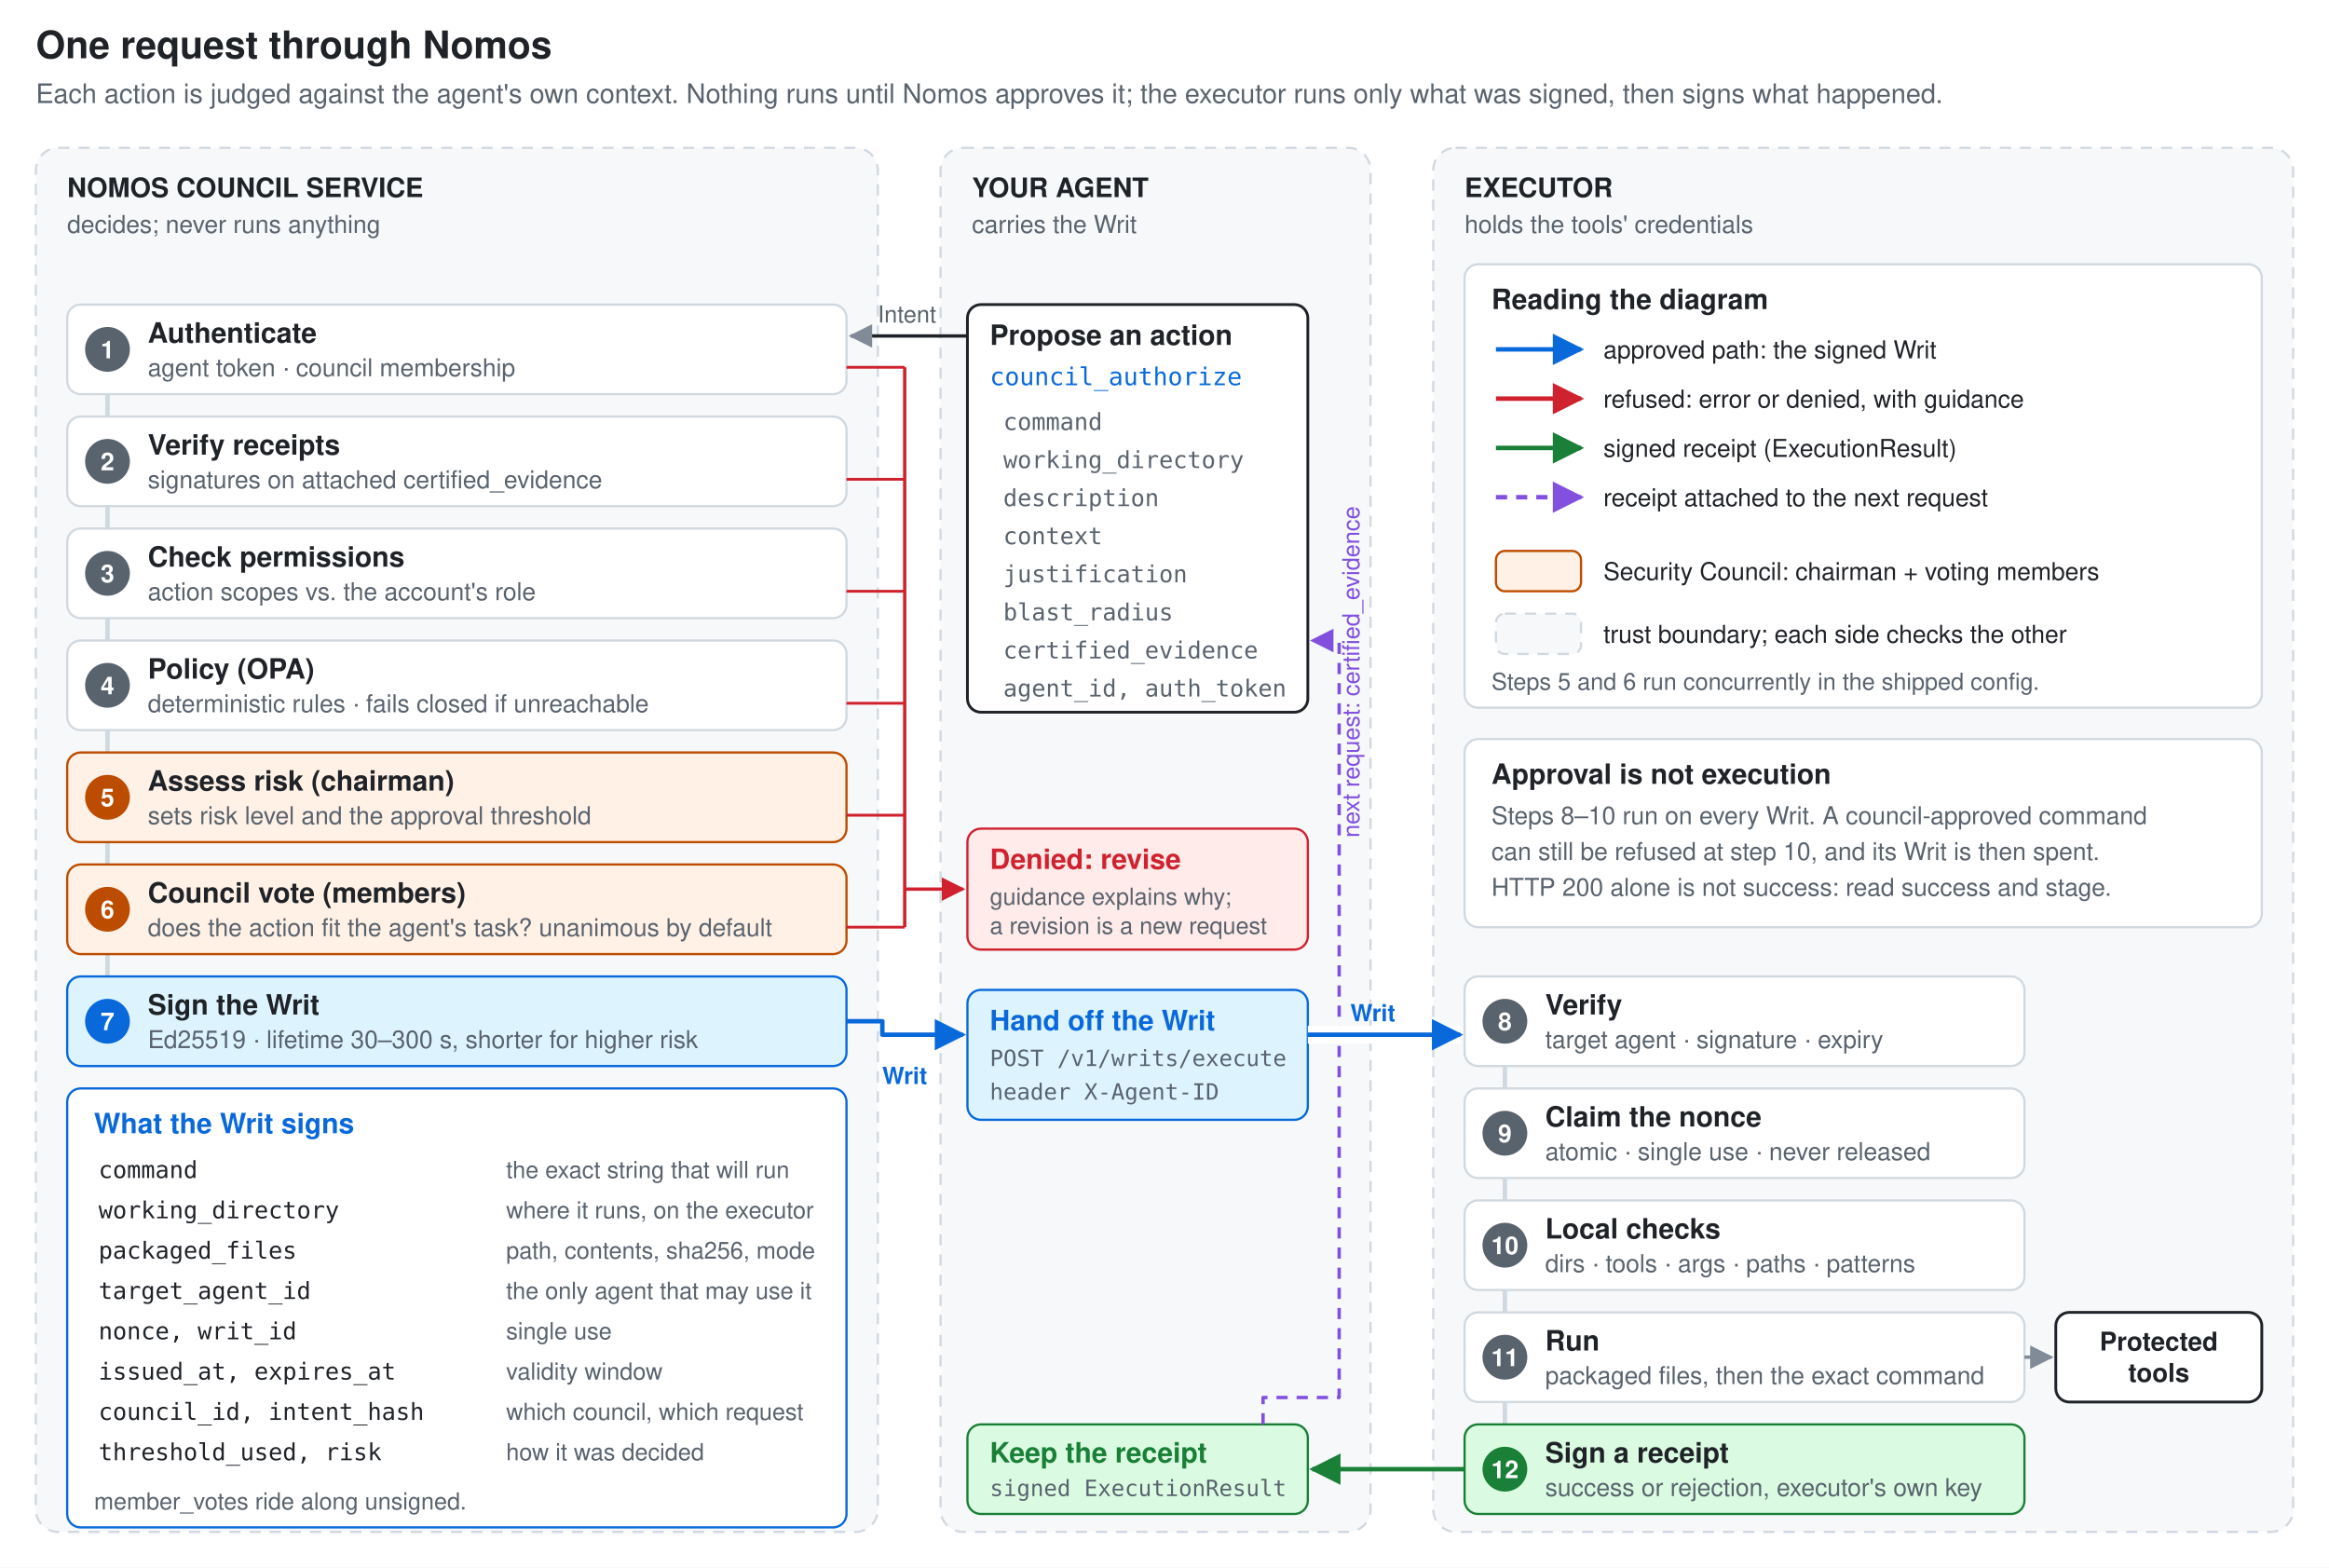
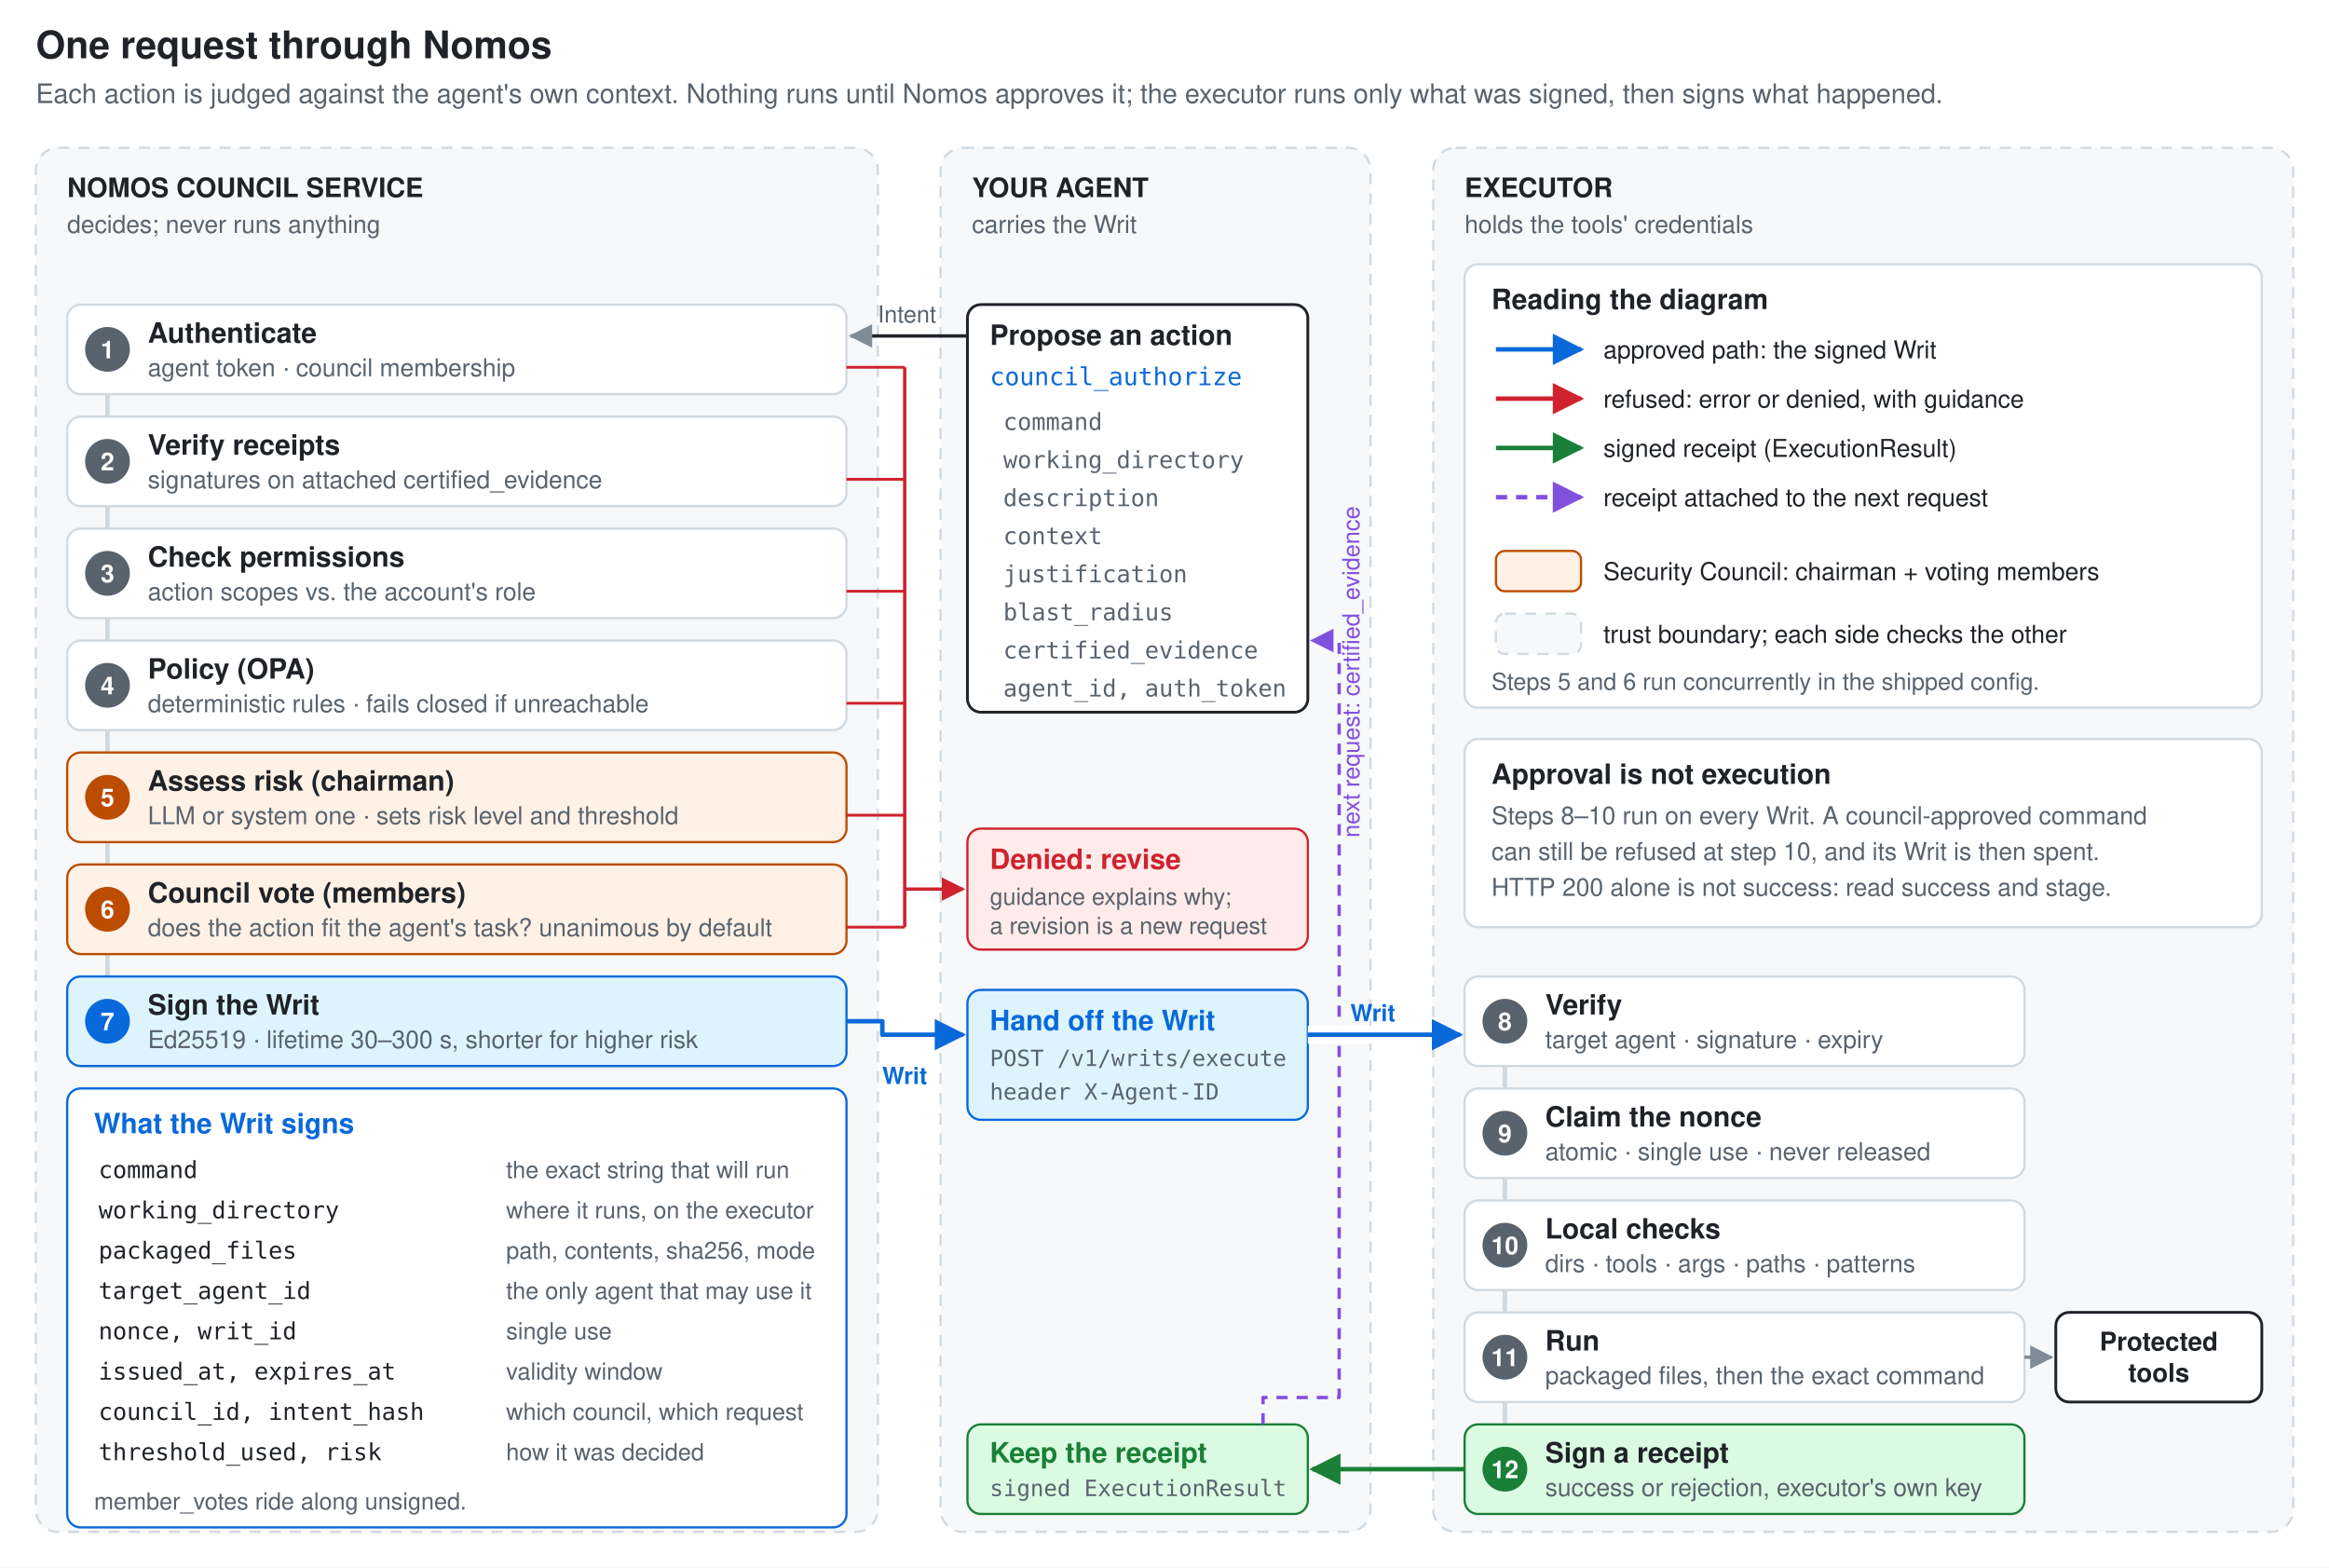
<svg xmlns="http://www.w3.org/2000/svg" viewBox="0 0 1040 700" width="1040" height="700" role="img">
  <defs>
    <marker id="arrow-edge" viewBox="0 0 10 10" refX="9" refY="5" markerWidth="7" markerHeight="7" orient="auto-start-reverse">
      <path d="M0 0L10 5L0 10z" fill="#818b98" />
    </marker>
    <marker id="arrow-blue" viewBox="0 0 10 10" refX="9" refY="5" markerWidth="7" markerHeight="7" orient="auto-start-reverse">
      <path d="M0 0L10 5L0 10z" fill="#0969da" />
    </marker>
    <marker id="arrow-red" viewBox="0 0 10 10" refX="9" refY="5" markerWidth="7" markerHeight="7" orient="auto-start-reverse">
      <path d="M0 0L10 5L0 10z" fill="#cf222e" />
    </marker>
    <marker id="arrow-green" viewBox="0 0 10 10" refX="9" refY="5" markerWidth="7" markerHeight="7" orient="auto-start-reverse">
      <path d="M0 0L10 5L0 10z" fill="#1a7f37" />
    </marker>
    <marker id="arrow-purple" viewBox="0 0 10 10" refX="9" refY="5" markerWidth="7" markerHeight="7" orient="auto-start-reverse">
      <path d="M0 0L10 5L0 10z" fill="#8250df" />
    </marker>
  </defs>
  <rect width="1040" height="700" fill="#ffffff" />
  <text x="16" y="26" font-family="-apple-system, 'Segoe UI', Helvetica, Arial, sans-serif" font-size="17" font-weight="700" fill="#1f2328" text-anchor="start">One request through Nomos</text>
  <text x="16" y="46" font-family="-apple-system, 'Segoe UI', Helvetica, Arial, sans-serif" font-size="12" font-weight="400" fill="#59636e" text-anchor="start">Each action is judged against the agent's own context. Nothing runs until Nomos approves it; the executor runs only what was signed, then signs what happened.</text>
  <rect x="16" y="66" width="376" height="618" rx="10" fill="#f6f8fa" stroke="#d1d9e0" stroke-width="1.0" stroke-dasharray="5 4" />
  <text x="30" y="88" font-family="-apple-system, 'Segoe UI', Helvetica, Arial, sans-serif" font-size="12" font-weight="700" fill="#1f2328" text-anchor="start">NOMOS COUNCIL SERVICE</text>
  <text x="30" y="104" font-family="-apple-system, 'Segoe UI', Helvetica, Arial, sans-serif" font-size="11" font-weight="400" fill="#59636e" text-anchor="start">decides; never runs anything</text>
  <rect x="420" y="66" width="192" height="618" rx="10" fill="#f6f8fa" stroke="#d1d9e0" stroke-width="1.0" stroke-dasharray="5 4" />
  <text x="434" y="88" font-family="-apple-system, 'Segoe UI', Helvetica, Arial, sans-serif" font-size="12" font-weight="700" fill="#1f2328" text-anchor="start">YOUR AGENT</text>
  <text x="434" y="104" font-family="-apple-system, 'Segoe UI', Helvetica, Arial, sans-serif" font-size="11" font-weight="400" fill="#59636e" text-anchor="start">carries the Writ</text>
  <rect x="640" y="66" width="384" height="618" rx="10" fill="#f6f8fa" stroke="#d1d9e0" stroke-width="1.0" stroke-dasharray="5 4" />
  <text x="654" y="88" font-family="-apple-system, 'Segoe UI', Helvetica, Arial, sans-serif" font-size="12" font-weight="700" fill="#1f2328" text-anchor="start">EXECUTOR</text>
  <text x="654" y="104" font-family="-apple-system, 'Segoe UI', Helvetica, Arial, sans-serif" font-size="11" font-weight="400" fill="#59636e" text-anchor="start">holds the tools' credentials</text>
  <path d="M48 156V456" fill="none" stroke="#d1d9e0" stroke-width="2" stroke-linejoin="round" />
  <rect x="30" y="136" width="348" height="40" rx="6" fill="#ffffff" stroke="#d1d9e0" stroke-width="1.0" />
  <circle cx="48" cy="156" r="10" fill="#59636e" />
  <text x="48" y="160" font-family="-apple-system, 'Segoe UI', Helvetica, Arial, sans-serif" font-size="11" font-weight="700" fill="#ffffff" text-anchor="middle">1</text>
  <text x="66" y="153" font-family="-apple-system, 'Segoe UI', Helvetica, Arial, sans-serif" font-size="12.5" font-weight="600" fill="#1f2328" text-anchor="start">Authenticate</text>
  <text x="66" y="168" font-family="-apple-system, 'Segoe UI', Helvetica, Arial, sans-serif" font-size="11" font-weight="400" fill="#59636e" text-anchor="start">agent token · council membership</text>
  <rect x="30" y="186" width="348" height="40" rx="6" fill="#ffffff" stroke="#d1d9e0" stroke-width="1.0" />
  <circle cx="48" cy="206" r="10" fill="#59636e" />
  <text x="48" y="210" font-family="-apple-system, 'Segoe UI', Helvetica, Arial, sans-serif" font-size="11" font-weight="700" fill="#ffffff" text-anchor="middle">2</text>
  <text x="66" y="203" font-family="-apple-system, 'Segoe UI', Helvetica, Arial, sans-serif" font-size="12.5" font-weight="600" fill="#1f2328" text-anchor="start">Verify receipts</text>
  <text x="66" y="218" font-family="-apple-system, 'Segoe UI', Helvetica, Arial, sans-serif" font-size="11" font-weight="400" fill="#59636e" text-anchor="start">signatures on attached certified_evidence</text>
  <rect x="30" y="236" width="348" height="40" rx="6" fill="#ffffff" stroke="#d1d9e0" stroke-width="1.0" />
  <circle cx="48" cy="256" r="10" fill="#59636e" />
  <text x="48" y="260" font-family="-apple-system, 'Segoe UI', Helvetica, Arial, sans-serif" font-size="11" font-weight="700" fill="#ffffff" text-anchor="middle">3</text>
  <text x="66" y="253" font-family="-apple-system, 'Segoe UI', Helvetica, Arial, sans-serif" font-size="12.5" font-weight="600" fill="#1f2328" text-anchor="start">Check permissions</text>
  <text x="66" y="268" font-family="-apple-system, 'Segoe UI', Helvetica, Arial, sans-serif" font-size="11" font-weight="400" fill="#59636e" text-anchor="start">action scopes vs. the account's role</text>
  <rect x="30" y="286" width="348" height="40" rx="6" fill="#ffffff" stroke="#d1d9e0" stroke-width="1.0" />
  <circle cx="48" cy="306" r="10" fill="#59636e" />
  <text x="48" y="310" font-family="-apple-system, 'Segoe UI', Helvetica, Arial, sans-serif" font-size="11" font-weight="700" fill="#ffffff" text-anchor="middle">4</text>
  <text x="66" y="303" font-family="-apple-system, 'Segoe UI', Helvetica, Arial, sans-serif" font-size="12.5" font-weight="600" fill="#1f2328" text-anchor="start">Policy (OPA)</text>
  <text x="66" y="318" font-family="-apple-system, 'Segoe UI', Helvetica, Arial, sans-serif" font-size="11" font-weight="400" fill="#59636e" text-anchor="start">deterministic rules · fails closed if unreachable</text>
  <rect x="30" y="336" width="348" height="40" rx="6" fill="#fff1e5" stroke="#bc4c00" stroke-width="1.0" />
  <circle cx="48" cy="356" r="10" fill="#bc4c00" />
  <text x="48" y="360" font-family="-apple-system, 'Segoe UI', Helvetica, Arial, sans-serif" font-size="11" font-weight="700" fill="#ffffff" text-anchor="middle">5</text>
  <text x="66" y="353" font-family="-apple-system, 'Segoe UI', Helvetica, Arial, sans-serif" font-size="12.5" font-weight="600" fill="#1f2328" text-anchor="start">Assess risk (chairman)</text>
-   <text x="66" y="368" font-family="-apple-system, 'Segoe UI', Helvetica, Arial, sans-serif" font-size="11" font-weight="400" fill="#59636e" text-anchor="start">sets risk level and the approval threshold</text>
+   <text x="66" y="368" font-family="-apple-system, 'Segoe UI', Helvetica, Arial, sans-serif" font-size="11" font-weight="400" fill="#59636e" text-anchor="start">LLM or system one · sets risk level and threshold</text>
  <rect x="30" y="386" width="348" height="40" rx="6" fill="#fff1e5" stroke="#bc4c00" stroke-width="1.0" />
  <circle cx="48" cy="406" r="10" fill="#bc4c00" />
  <text x="48" y="410" font-family="-apple-system, 'Segoe UI', Helvetica, Arial, sans-serif" font-size="11" font-weight="700" fill="#ffffff" text-anchor="middle">6</text>
  <text x="66" y="403" font-family="-apple-system, 'Segoe UI', Helvetica, Arial, sans-serif" font-size="12.5" font-weight="600" fill="#1f2328" text-anchor="start">Council vote (members)</text>
  <text x="66" y="418" font-family="-apple-system, 'Segoe UI', Helvetica, Arial, sans-serif" font-size="11" font-weight="400" fill="#59636e" text-anchor="start">does the action fit the agent's task? unanimous by default</text>
  <rect x="30" y="436" width="348" height="40" rx="6" fill="#ddf4ff" stroke="#0969da" stroke-width="1.0" />
  <circle cx="48" cy="456" r="10" fill="#0969da" />
  <text x="48" y="460" font-family="-apple-system, 'Segoe UI', Helvetica, Arial, sans-serif" font-size="11" font-weight="700" fill="#ffffff" text-anchor="middle">7</text>
  <text x="66" y="453" font-family="-apple-system, 'Segoe UI', Helvetica, Arial, sans-serif" font-size="12.5" font-weight="600" fill="#1f2328" text-anchor="start">Sign the Writ</text>
  <text x="66" y="468" font-family="-apple-system, 'Segoe UI', Helvetica, Arial, sans-serif" font-size="11" font-weight="400" fill="#59636e" text-anchor="start">Ed25519 · lifetime 30–300 s, shorter for higher risk</text>
  <path d="M672 456V656" fill="none" stroke="#d1d9e0" stroke-width="2" stroke-linejoin="round" />
  <rect x="654" y="436" width="250" height="40" rx="6" fill="#ffffff" stroke="#d1d9e0" stroke-width="1.0" />
  <circle cx="672" cy="456" r="10" fill="#59636e" />
  <text x="672" y="460" font-family="-apple-system, 'Segoe UI', Helvetica, Arial, sans-serif" font-size="11" font-weight="700" fill="#ffffff" text-anchor="middle">8</text>
  <text x="690" y="453" font-family="-apple-system, 'Segoe UI', Helvetica, Arial, sans-serif" font-size="12.5" font-weight="600" fill="#1f2328" text-anchor="start">Verify</text>
  <text x="690" y="468" font-family="-apple-system, 'Segoe UI', Helvetica, Arial, sans-serif" font-size="11" font-weight="400" fill="#59636e" text-anchor="start">target agent · signature · expiry</text>
  <rect x="654" y="486" width="250" height="40" rx="6" fill="#ffffff" stroke="#d1d9e0" stroke-width="1.0" />
  <circle cx="672" cy="506" r="10" fill="#59636e" />
  <text x="672" y="510" font-family="-apple-system, 'Segoe UI', Helvetica, Arial, sans-serif" font-size="11" font-weight="700" fill="#ffffff" text-anchor="middle">9</text>
  <text x="690" y="503" font-family="-apple-system, 'Segoe UI', Helvetica, Arial, sans-serif" font-size="12.5" font-weight="600" fill="#1f2328" text-anchor="start">Claim the nonce</text>
  <text x="690" y="518" font-family="-apple-system, 'Segoe UI', Helvetica, Arial, sans-serif" font-size="11" font-weight="400" fill="#59636e" text-anchor="start">atomic · single use · never released</text>
  <rect x="654" y="536" width="250" height="40" rx="6" fill="#ffffff" stroke="#d1d9e0" stroke-width="1.0" />
  <circle cx="672" cy="556" r="10" fill="#59636e" />
  <text x="672" y="560" font-family="-apple-system, 'Segoe UI', Helvetica, Arial, sans-serif" font-size="11" font-weight="700" fill="#ffffff" text-anchor="middle">10</text>
  <text x="690" y="553" font-family="-apple-system, 'Segoe UI', Helvetica, Arial, sans-serif" font-size="12.5" font-weight="600" fill="#1f2328" text-anchor="start">Local checks</text>
  <text x="690" y="568" font-family="-apple-system, 'Segoe UI', Helvetica, Arial, sans-serif" font-size="11" font-weight="400" fill="#59636e" text-anchor="start">dirs · tools · args · paths · patterns</text>
  <rect x="654" y="586" width="250" height="40" rx="6" fill="#ffffff" stroke="#d1d9e0" stroke-width="1.0" />
  <circle cx="672" cy="606" r="10" fill="#59636e" />
  <text x="672" y="610" font-family="-apple-system, 'Segoe UI', Helvetica, Arial, sans-serif" font-size="11" font-weight="700" fill="#ffffff" text-anchor="middle">11</text>
  <text x="690" y="603" font-family="-apple-system, 'Segoe UI', Helvetica, Arial, sans-serif" font-size="12.5" font-weight="600" fill="#1f2328" text-anchor="start">Run</text>
  <text x="690" y="618" font-family="-apple-system, 'Segoe UI', Helvetica, Arial, sans-serif" font-size="11" font-weight="400" fill="#59636e" text-anchor="start">packaged files, then the exact command</text>
  <rect x="654" y="636" width="250" height="40" rx="6" fill="#dafbe1" stroke="#1a7f37" stroke-width="1.0" />
  <circle cx="672" cy="656" r="10" fill="#1a7f37" />
  <text x="672" y="660" font-family="-apple-system, 'Segoe UI', Helvetica, Arial, sans-serif" font-size="11" font-weight="700" fill="#ffffff" text-anchor="middle">12</text>
  <text x="690" y="653" font-family="-apple-system, 'Segoe UI', Helvetica, Arial, sans-serif" font-size="12.5" font-weight="600" fill="#1f2328" text-anchor="start">Sign a receipt</text>
  <text x="690" y="668" font-family="-apple-system, 'Segoe UI', Helvetica, Arial, sans-serif" font-size="11" font-weight="400" fill="#59636e" text-anchor="start">success or rejection, executor's own key</text>
  <rect x="918" y="586" width="92" height="40" rx="6" fill="#ffffff" stroke="#1f2328" stroke-width="1.25" />
  <text x="964" y="603" font-family="-apple-system, 'Segoe UI', Helvetica, Arial, sans-serif" font-size="11.5" font-weight="600" fill="#1f2328" text-anchor="middle">Protected</text>
  <text x="964" y="617" font-family="-apple-system, 'Segoe UI', Helvetica, Arial, sans-serif" font-size="11.5" font-weight="600" fill="#1f2328" text-anchor="middle">tools</text>
  <path d="M904 606H916" fill="none" stroke="#818b98" stroke-width="1.5" stroke-linejoin="round" marker-end="url(#arrow-edge)" />
  <rect x="432" y="136" width="152" height="182" rx="6" fill="#ffffff" stroke="#1f2328" stroke-width="1.25" />
  <text x="442" y="154" font-family="-apple-system, 'Segoe UI', Helvetica, Arial, sans-serif" font-size="12.5" font-weight="600" fill="#1f2328" text-anchor="start">Propose an action</text>
  <text x="442" y="172" font-family="ui-monospace, SFMono-Regular, Menlo, Consolas, monospace" font-size="11" font-weight="400" fill="#0969da" text-anchor="start">council_authorize</text>
  <text x="448" y="192" font-family="ui-monospace, SFMono-Regular, Menlo, Consolas, monospace" font-size="10.5" font-weight="400" fill="#59636e" text-anchor="start">command</text>
  <text x="448" y="209" font-family="ui-monospace, SFMono-Regular, Menlo, Consolas, monospace" font-size="10.5" font-weight="400" fill="#59636e" text-anchor="start">working_directory</text>
  <text x="448" y="226" font-family="ui-monospace, SFMono-Regular, Menlo, Consolas, monospace" font-size="10.5" font-weight="400" fill="#59636e" text-anchor="start">description</text>
  <text x="448" y="243" font-family="ui-monospace, SFMono-Regular, Menlo, Consolas, monospace" font-size="10.5" font-weight="400" fill="#59636e" text-anchor="start">context</text>
  <text x="448" y="260" font-family="ui-monospace, SFMono-Regular, Menlo, Consolas, monospace" font-size="10.5" font-weight="400" fill="#59636e" text-anchor="start">justification</text>
  <text x="448" y="277" font-family="ui-monospace, SFMono-Regular, Menlo, Consolas, monospace" font-size="10.5" font-weight="400" fill="#59636e" text-anchor="start">blast_radius</text>
  <text x="448" y="294" font-family="ui-monospace, SFMono-Regular, Menlo, Consolas, monospace" font-size="10.5" font-weight="400" fill="#59636e" text-anchor="start">certified_evidence</text>
  <text x="448" y="311" font-family="ui-monospace, SFMono-Regular, Menlo, Consolas, monospace" font-size="10.5" font-weight="400" fill="#59636e" text-anchor="start">agent_id, auth_token</text>
  <rect x="432" y="370" width="152" height="54" rx="6" fill="#ffebe9" stroke="#cf222e" stroke-width="1.0" />
  <text x="442" y="388" font-family="-apple-system, 'Segoe UI', Helvetica, Arial, sans-serif" font-size="12.5" font-weight="600" fill="#cf222e" text-anchor="start">Denied: revise</text>
  <text x="442" y="404" font-family="-apple-system, 'Segoe UI', Helvetica, Arial, sans-serif" font-size="10.5" font-weight="400" fill="#59636e" text-anchor="start">guidance explains why;</text>
  <text x="442" y="417" font-family="-apple-system, 'Segoe UI', Helvetica, Arial, sans-serif" font-size="10.5" font-weight="400" fill="#59636e" text-anchor="start">a revision is a new request</text>
  <rect x="432" y="442" width="152" height="58" rx="6" fill="#ddf4ff" stroke="#0969da" stroke-width="1.0" />
  <text x="442" y="460" font-family="-apple-system, 'Segoe UI', Helvetica, Arial, sans-serif" font-size="12.5" font-weight="600" fill="#0969da" text-anchor="start">Hand off the Writ</text>
  <text x="442" y="476" font-family="ui-monospace, SFMono-Regular, Menlo, Consolas, monospace" font-size="10" font-weight="400" fill="#59636e" text-anchor="start">POST /v1/writs/execute</text>
  <text x="442" y="491" font-family="ui-monospace, SFMono-Regular, Menlo, Consolas, monospace" font-size="10" font-weight="400" fill="#59636e" text-anchor="start">header X-Agent-ID</text>
  <rect x="432" y="636" width="152" height="40" rx="6" fill="#dafbe1" stroke="#1a7f37" stroke-width="1.0" />
  <text x="442" y="653" font-family="-apple-system, 'Segoe UI', Helvetica, Arial, sans-serif" font-size="12.5" font-weight="600" fill="#1a7f37" text-anchor="start">Keep the receipt</text>
  <text x="442" y="668" font-family="ui-monospace, SFMono-Regular, Menlo, Consolas, monospace" font-size="10" font-weight="400" fill="#59636e" text-anchor="start">signed ExecutionResult</text>
  <path d="M564 636V624H598V286H586" fill="none" stroke="#8250df" stroke-width="1.5" stroke-linejoin="round" stroke-dasharray="5 4" marker-end="url(#arrow-purple)" />
  <text x="607" y="300" font-family="-apple-system, 'Segoe UI', Helvetica, Arial, sans-serif" font-size="10.5" font-weight="400" fill="#8250df" text-anchor="middle" transform="rotate(-90 607 300)">next request: certified_evidence</text>
  <path d="M432 150H380" fill="none" stroke="#1f2328" stroke-width="1.5" stroke-linejoin="round" marker-end="url(#arrow-edge)" />
  <text x="405" y="144" font-family="-apple-system, 'Segoe UI', Helvetica, Arial, sans-serif" font-size="10.5" font-weight="400" fill="#59636e" text-anchor="middle">Intent</text>
  <path d="M378 164H404" fill="none" stroke="#cf222e" stroke-width="1.25" stroke-linejoin="round" />
  <path d="M378 214H404" fill="none" stroke="#cf222e" stroke-width="1.25" stroke-linejoin="round" />
  <path d="M378 264H404" fill="none" stroke="#cf222e" stroke-width="1.25" stroke-linejoin="round" />
  <path d="M378 314H404" fill="none" stroke="#cf222e" stroke-width="1.25" stroke-linejoin="round" />
  <path d="M378 364H404" fill="none" stroke="#cf222e" stroke-width="1.25" stroke-linejoin="round" />
  <path d="M378 414H404" fill="none" stroke="#cf222e" stroke-width="1.25" stroke-linejoin="round" />
  <path d="M404 164V414" fill="none" stroke="#cf222e" stroke-width="1.5" stroke-linejoin="round" />
  <path d="M404 397H430" fill="none" stroke="#cf222e" stroke-width="1.5" stroke-linejoin="round" marker-end="url(#arrow-red)" />
  <path d="M378 456H394V462H430" fill="none" stroke="#0969da" stroke-width="2" stroke-linejoin="round" marker-end="url(#arrow-blue)" />
  <text x="404" y="484" font-family="-apple-system, 'Segoe UI', Helvetica, Arial, sans-serif" font-size="10.5" font-weight="600" fill="#0969da" text-anchor="middle">Writ</text>
  <path d="M584 462H652" fill="none" stroke="#ffffff" stroke-width="8" />
  <path d="M584 462H652" fill="none" stroke="#0969da" stroke-width="2" stroke-linejoin="round" marker-end="url(#arrow-blue)" />
  <text x="603" y="456" font-family="-apple-system, 'Segoe UI', Helvetica, Arial, sans-serif" font-size="10.5" font-weight="600" fill="#0969da" text-anchor="start">Writ</text>
  <path d="M654 656H586" fill="none" stroke="#1a7f37" stroke-width="2" stroke-linejoin="round" marker-end="url(#arrow-green)" />
  <rect x="30" y="486" width="348" height="196" rx="6" fill="#ffffff" stroke="#0969da" stroke-width="1.0" />
  <text x="42" y="506" font-family="-apple-system, 'Segoe UI', Helvetica, Arial, sans-serif" font-size="12.5" font-weight="600" fill="#0969da" text-anchor="start">What the Writ signs</text>
  <text x="44" y="526" font-family="ui-monospace, SFMono-Regular, Menlo, Consolas, monospace" font-size="10.5" font-weight="400" fill="#1f2328" text-anchor="start">command</text>
  <text x="226" y="526" font-family="-apple-system, 'Segoe UI', Helvetica, Arial, sans-serif" font-size="10.5" font-weight="400" fill="#59636e" text-anchor="start">the exact string that will run</text>
  <text x="44" y="544" font-family="ui-monospace, SFMono-Regular, Menlo, Consolas, monospace" font-size="10.5" font-weight="400" fill="#1f2328" text-anchor="start">working_directory</text>
  <text x="226" y="544" font-family="-apple-system, 'Segoe UI', Helvetica, Arial, sans-serif" font-size="10.5" font-weight="400" fill="#59636e" text-anchor="start">where it runs, on the executor</text>
  <text x="44" y="562" font-family="ui-monospace, SFMono-Regular, Menlo, Consolas, monospace" font-size="10.5" font-weight="400" fill="#1f2328" text-anchor="start">packaged_files</text>
  <text x="226" y="562" font-family="-apple-system, 'Segoe UI', Helvetica, Arial, sans-serif" font-size="10.5" font-weight="400" fill="#59636e" text-anchor="start">path, contents, sha256, mode</text>
  <text x="44" y="580" font-family="ui-monospace, SFMono-Regular, Menlo, Consolas, monospace" font-size="10.5" font-weight="400" fill="#1f2328" text-anchor="start">target_agent_id</text>
  <text x="226" y="580" font-family="-apple-system, 'Segoe UI', Helvetica, Arial, sans-serif" font-size="10.5" font-weight="400" fill="#59636e" text-anchor="start">the only agent that may use it</text>
  <text x="44" y="598" font-family="ui-monospace, SFMono-Regular, Menlo, Consolas, monospace" font-size="10.5" font-weight="400" fill="#1f2328" text-anchor="start">nonce, writ_id</text>
  <text x="226" y="598" font-family="-apple-system, 'Segoe UI', Helvetica, Arial, sans-serif" font-size="10.5" font-weight="400" fill="#59636e" text-anchor="start">single use</text>
  <text x="44" y="616" font-family="ui-monospace, SFMono-Regular, Menlo, Consolas, monospace" font-size="10.5" font-weight="400" fill="#1f2328" text-anchor="start">issued_at, expires_at</text>
  <text x="226" y="616" font-family="-apple-system, 'Segoe UI', Helvetica, Arial, sans-serif" font-size="10.5" font-weight="400" fill="#59636e" text-anchor="start">validity window</text>
  <text x="44" y="634" font-family="ui-monospace, SFMono-Regular, Menlo, Consolas, monospace" font-size="10.5" font-weight="400" fill="#1f2328" text-anchor="start">council_id, intent_hash</text>
  <text x="226" y="634" font-family="-apple-system, 'Segoe UI', Helvetica, Arial, sans-serif" font-size="10.5" font-weight="400" fill="#59636e" text-anchor="start">which council, which request</text>
  <text x="44" y="652" font-family="ui-monospace, SFMono-Regular, Menlo, Consolas, monospace" font-size="10.5" font-weight="400" fill="#1f2328" text-anchor="start">threshold_used, risk</text>
  <text x="226" y="652" font-family="-apple-system, 'Segoe UI', Helvetica, Arial, sans-serif" font-size="10.5" font-weight="400" fill="#59636e" text-anchor="start">how it was decided</text>
  <text x="42" y="674" font-family="-apple-system, 'Segoe UI', Helvetica, Arial, sans-serif" font-size="10.5" font-weight="400" fill="#59636e" text-anchor="start">member_votes ride along unsigned.</text>
  <rect x="654" y="118" width="356" height="198" rx="6" fill="#ffffff" stroke="#d1d9e0" stroke-width="1.0" />
  <text x="666" y="138" font-family="-apple-system, 'Segoe UI', Helvetica, Arial, sans-serif" font-size="12.5" font-weight="600" fill="#1f2328" text-anchor="start">Reading the diagram</text>
  <path d="M668 156H706" fill="none" stroke="#0969da" stroke-width="2" stroke-linejoin="round" marker-end="url(#arrow-blue)" />
  <text x="716" y="160" font-family="-apple-system, 'Segoe UI', Helvetica, Arial, sans-serif" font-size="11" font-weight="400" fill="#1f2328" text-anchor="start">approved path: the signed Writ</text>
  <path d="M668 178H706" fill="none" stroke="#cf222e" stroke-width="2" stroke-linejoin="round" marker-end="url(#arrow-red)" />
  <text x="716" y="182" font-family="-apple-system, 'Segoe UI', Helvetica, Arial, sans-serif" font-size="11" font-weight="400" fill="#1f2328" text-anchor="start">refused: error or denied, with guidance</text>
  <path d="M668 200H706" fill="none" stroke="#1a7f37" stroke-width="2" stroke-linejoin="round" marker-end="url(#arrow-green)" />
  <text x="716" y="204" font-family="-apple-system, 'Segoe UI', Helvetica, Arial, sans-serif" font-size="11" font-weight="400" fill="#1f2328" text-anchor="start">signed receipt (ExecutionResult)</text>
  <path d="M668 222H706" fill="none" stroke="#8250df" stroke-width="2" stroke-linejoin="round" stroke-dasharray="5 4" marker-end="url(#arrow-purple)" />
  <text x="716" y="226" font-family="-apple-system, 'Segoe UI', Helvetica, Arial, sans-serif" font-size="11" font-weight="400" fill="#1f2328" text-anchor="start">receipt attached to the next request</text>
  <rect x="668" y="246" width="38" height="18" rx="4" fill="#fff1e5" stroke="#bc4c00" stroke-width="1.0" />
  <text x="716" y="259" font-family="-apple-system, 'Segoe UI', Helvetica, Arial, sans-serif" font-size="11" font-weight="400" fill="#1f2328" text-anchor="start">Security Council: chairman + voting members</text>
  <rect x="668" y="274" width="38" height="18" rx="4" fill="#f6f8fa" stroke="#d1d9e0" stroke-width="1.0" stroke-dasharray="5 4" />
  <text x="716" y="287" font-family="-apple-system, 'Segoe UI', Helvetica, Arial, sans-serif" font-size="11" font-weight="400" fill="#1f2328" text-anchor="start">trust boundary; each side checks the other</text>
  <text x="666" y="308" font-family="-apple-system, 'Segoe UI', Helvetica, Arial, sans-serif" font-size="10.5" font-weight="400" fill="#59636e" text-anchor="start">Steps 5 and 6 run concurrently in the shipped config.</text>
  <rect x="654" y="330" width="356" height="84" rx="6" fill="#ffffff" stroke="#d1d9e0" stroke-width="1.0" />
  <text x="666" y="350" font-family="-apple-system, 'Segoe UI', Helvetica, Arial, sans-serif" font-size="12.5" font-weight="600" fill="#1f2328" text-anchor="start">Approval is not execution</text>
  <text x="666" y="368" font-family="-apple-system, 'Segoe UI', Helvetica, Arial, sans-serif" font-size="11" font-weight="400" fill="#59636e" text-anchor="start">Steps 8–10 run on every Writ. A council-approved command</text>
  <text x="666" y="384" font-family="-apple-system, 'Segoe UI', Helvetica, Arial, sans-serif" font-size="11" font-weight="400" fill="#59636e" text-anchor="start">can still be refused at step 10, and its Writ is then spent.</text>
  <text x="666" y="400" font-family="-apple-system, 'Segoe UI', Helvetica, Arial, sans-serif" font-size="11" font-weight="400" fill="#59636e" text-anchor="start">HTTP 200 alone is not success: read success and stage.</text>
</svg>
